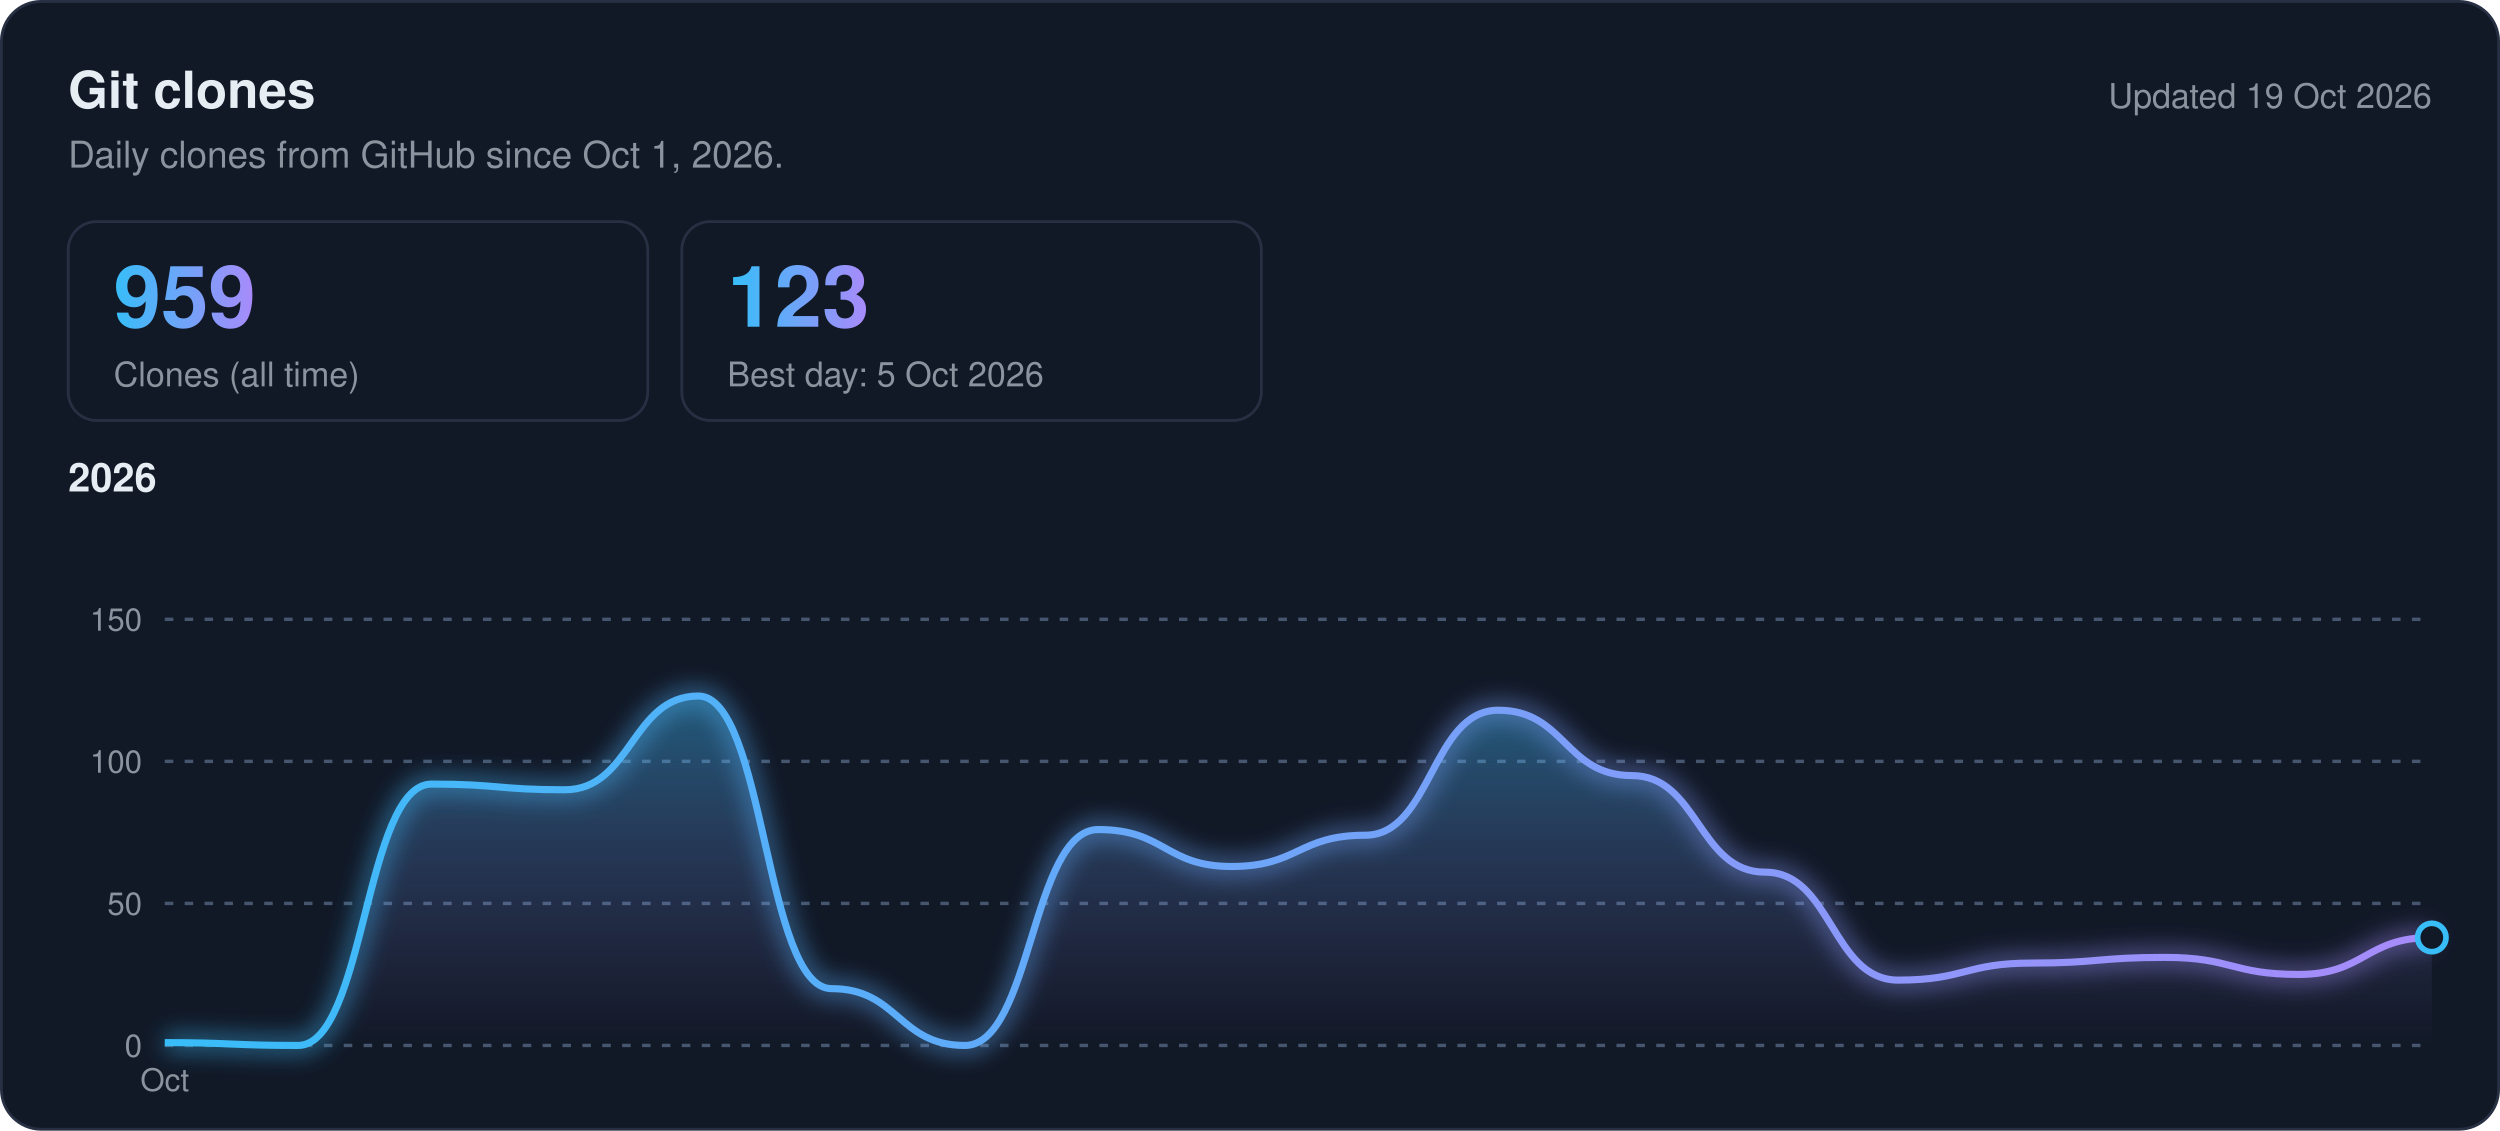
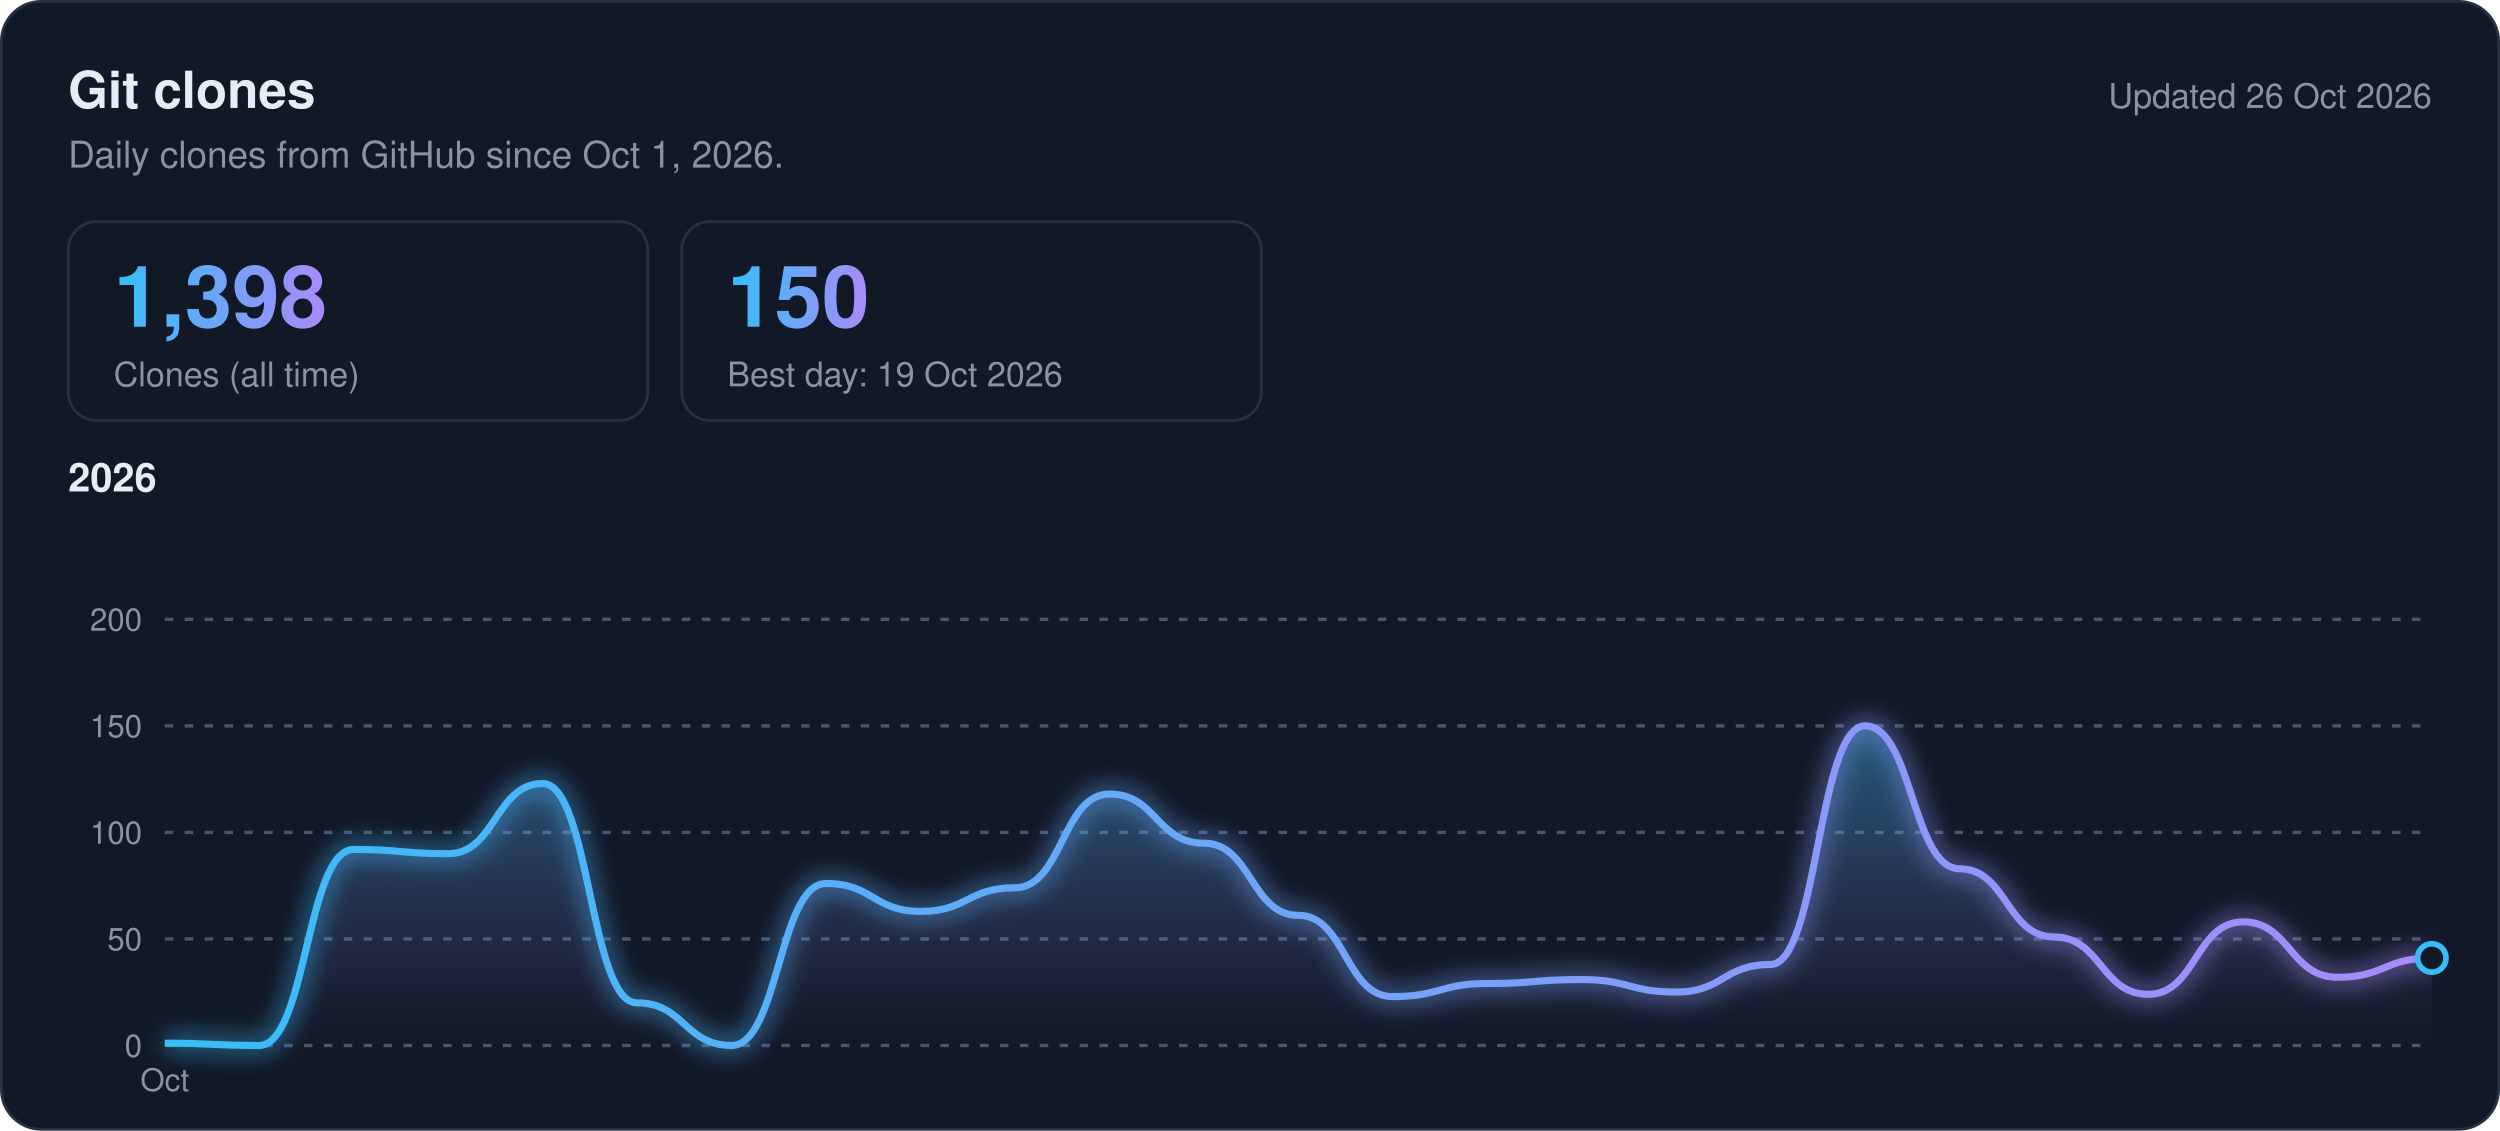
<svg xmlns="http://www.w3.org/2000/svg" viewBox="0 0 880 398" width="880" height="398" role="img" aria-label="Git clones" font-family="'Segoe UI', system-ui, -apple-system, Helvetica, Arial, sans-serif">
  <style>@keyframes draw{from{stroke-dasharray:1;stroke-dashoffset:1}to{stroke-dasharray:1;stroke-dashoffset:0}}@keyframes fade{from{opacity:0}}.ln,.gw{animation:draw 2.2s ease-out .2s backwards}.fd{animation:fade 1.4s ease 1.2s backwards}@media (prefers-reduced-motion:reduce){.lwv{display:none}}@media (prefers-reduced-motion:reduce){*{animation:none!important}}</style>
  <defs>
    <linearGradient id="lg" x1="0" x2="1">
      <stop offset="0" stop-color="#38bdf8" />
      <stop offset="1" stop-color="#a78bfa" />
    </linearGradient>
    <linearGradient id="ag" x1="0" x2="0" y1="0" y2="1">
      <stop offset="0" stop-color="#38bdf8" stop-opacity=".4" />
      <stop offset="1" stop-color="#a78bfa" stop-opacity="0" />
    </linearGradient>
    <filter id="gw" x="-5%" y="-30%" width="110%" height="160%">
      <feGaussianBlur stdDeviation="4" />
    </filter>
    <linearGradient id="wv0" gradientUnits="userSpaceOnUse" x1="0" y1="0" x2="880" y2="0" gradientTransform="translate(-20,0)">
      <stop offset="0" stop-color="#fff" stop-opacity="0" />
      <stop offset=".04" stop-color="#fff" stop-opacity="0" />
      <stop offset=".08" stop-color="#fff" stop-opacity="1" />
      <stop offset=".086" stop-color="#fff" stop-opacity="0" />
      <stop offset="1" stop-color="#fff" stop-opacity="0" />
      <animateTransform attributeName="gradientTransform" type="translate" values="-20 0;825 0" keyTimes="0;1" dur="8s" begin="2.4s" repeatCount="indefinite" />
    </linearGradient>
  </defs>
  <rect x=".5" y=".5" width="879" height="397" rx="14" fill="#111826" stroke="#263042" />
  <text x="24" y="38" font-size="18" font-weight="700" fill="#e6edf3">Git clones</text>
  <text x="24" y="59" font-size="13" fill="#8b949e">Daily clones from GitHub since Oct 1, 2026.</text>
-   <text x="856" y="38" font-size="12" fill="#8b949e" text-anchor="end">Updated 19 Oct 2026</text>
+   <text x="856" y="38" font-size="12" fill="#8b949e" text-anchor="end">Updated 26 Oct 2026</text>
  <rect x="24" y="78" width="204" height="70" rx="10" fill="none" stroke="#263042" />
-   <text x="40" y="115" font-size="30" font-weight="700" fill="url(#lg)">959</text>
+   <text x="40" y="115" font-size="30" font-weight="700" fill="url(#lg)">1,398</text>
  <text x="40" y="136" font-size="12" fill="#8b949e">Clones (all time)</text>
  <rect x="240" y="78" width="204" height="70" rx="10" fill="none" stroke="#263042" />
-   <text x="256" y="115" font-size="30" font-weight="700" fill="url(#lg)">123</text>
-   <text x="256" y="136" font-size="12" fill="#8b949e">Best day: 5 Oct 2026</text>
+   <text x="256" y="115" font-size="30" font-weight="700" fill="url(#lg)">150</text>
+   <text x="256" y="136" font-size="12" fill="#8b949e">Best day: 19 Oct 2026</text>
  <text x="24" y="173" font-size="14" font-weight="700" fill="#e6edf3">2026</text>
  <line x1="58" x2="856" y1="368.0" y2="368.0" stroke="#46566e" stroke-width="1.2" stroke-dasharray="3 4" />
  <text x="50" y="372.0" font-size="11" fill="#8b949e" text-anchor="end">0</text>
-   <line x1="58" x2="856" y1="318.0" y2="318.0" stroke="#46566e" stroke-width="1.2" stroke-dasharray="3 4" />
-   <text x="50" y="322.0" font-size="11" fill="#8b949e" text-anchor="end">50</text>
-   <line x1="58" x2="856" y1="268.0" y2="268.0" stroke="#46566e" stroke-width="1.2" stroke-dasharray="3 4" />
-   <text x="50" y="272.0" font-size="11" fill="#8b949e" text-anchor="end">100</text>
+   <line x1="58" x2="856" y1="330.5" y2="330.5" stroke="#46566e" stroke-width="1.2" stroke-dasharray="3 4" />
+   <text x="50" y="334.5" font-size="11" fill="#8b949e" text-anchor="end">50</text>
+   <line x1="58" x2="856" y1="293.0" y2="293.0" stroke="#46566e" stroke-width="1.2" stroke-dasharray="3 4" />
+   <text x="50" y="297.0" font-size="11" fill="#8b949e" text-anchor="end">100</text>
+   <line x1="58" x2="856" y1="255.5" y2="255.5" stroke="#46566e" stroke-width="1.2" stroke-dasharray="3 4" />
+   <text x="50" y="259.5" font-size="11" fill="#8b949e" text-anchor="end">150</text>
  <line x1="58" x2="856" y1="218.0" y2="218.0" stroke="#46566e" stroke-width="1.2" stroke-dasharray="3 4" />
-   <text x="50" y="222.0" font-size="11" fill="#8b949e" text-anchor="end">150</text>
+   <text x="50" y="222.0" font-size="11" fill="#8b949e" text-anchor="end">200</text>
  <text x="58.0" y="384" font-size="11" fill="#8b949e" text-anchor="middle">Oct</text>
-   <path class="fd" d="M58.0,367.0C81.5,367.0 81.5,368.0 104.9,368.0C128.4,368.0 128.4,276.0 151.9,276.0C175.4,276.0 175.4,278.0 198.8,278.0C222.3,278.0 222.3,245.0 245.8,245.0C269.2,245.0 269.2,348.0 292.7,348.0C316.2,348.0 316.2,368.0 339.6,368.0C363.1,368.0 363.1,292.0 386.6,292.0C410.1,292.0 410.1,305.0 433.5,305.0C457.0,305.0 457.0,294.0 480.5,294.0C503.9,294.0 503.9,250.0 527.4,250.0C550.9,250.0 550.9,273.0 574.4,273.0C597.8,273.0 597.8,307.0 621.3,307.0C644.8,307.0 644.8,345.0 668.2,345.0C691.7,345.0 691.7,339.0 715.2,339.0C738.6,339.0 738.6,337.0 762.1,337.0C785.6,337.0 785.6,343.0 809.1,343.0C832.5,343.0 832.5,330.0 856.0,330.0L856.0,368.0L58.0,368.0Z" fill="url(#ag)" style="animation-delay:1.20s" />
-   <path class="gw" d="M58.0,367.0C81.5,367.0 81.5,368.0 104.9,368.0C128.4,368.0 128.4,276.0 151.9,276.0C175.4,276.0 175.4,278.0 198.8,278.0C222.3,278.0 222.3,245.0 245.8,245.0C269.2,245.0 269.2,348.0 292.7,348.0C316.2,348.0 316.2,368.0 339.6,368.0C363.1,368.0 363.1,292.0 386.6,292.0C410.1,292.0 410.1,305.0 433.5,305.0C457.0,305.0 457.0,294.0 480.5,294.0C503.9,294.0 503.9,250.0 527.4,250.0C550.9,250.0 550.9,273.0 574.4,273.0C597.8,273.0 597.8,307.0 621.3,307.0C644.8,307.0 644.8,345.0 668.2,345.0C691.7,345.0 691.7,339.0 715.2,339.0C738.6,339.0 738.6,337.0 762.1,337.0C785.6,337.0 785.6,343.0 809.1,343.0C832.5,343.0 832.5,330.0 856.0,330.0" pathLength="1" fill="none" stroke="url(#lg)" stroke-width="7" stroke-opacity=".45" filter="url(#gw)" style="animation-delay:0.20s" />
-   <path class="ln" d="M58.0,367.0C81.5,367.0 81.5,368.0 104.9,368.0C128.4,368.0 128.4,276.0 151.9,276.0C175.4,276.0 175.4,278.0 198.8,278.0C222.3,278.0 222.3,245.0 245.8,245.0C269.2,245.0 269.2,348.0 292.7,348.0C316.2,348.0 316.2,368.0 339.6,368.0C363.1,368.0 363.1,292.0 386.6,292.0C410.1,292.0 410.1,305.0 433.5,305.0C457.0,305.0 457.0,294.0 480.5,294.0C503.9,294.0 503.9,250.0 527.4,250.0C550.9,250.0 550.9,273.0 574.4,273.0C597.8,273.0 597.8,307.0 621.3,307.0C644.8,307.0 644.8,345.0 668.2,345.0C691.7,345.0 691.7,339.0 715.2,339.0C738.6,339.0 738.6,337.0 762.1,337.0C785.6,337.0 785.6,343.0 809.1,343.0C832.5,343.0 832.5,330.0 856.0,330.0" pathLength="1" fill="none" stroke="url(#lg)" stroke-width="2.5" stroke-linejoin="round" style="animation-delay:0.20s" />
-   <path class="lwv" d="M58.0,367.0C81.5,367.0 81.5,368.0 104.9,368.0C128.4,368.0 128.4,276.0 151.9,276.0C175.4,276.0 175.4,278.0 198.8,278.0C222.3,278.0 222.3,245.0 245.8,245.0C269.2,245.0 269.2,348.0 292.7,348.0C316.2,348.0 316.2,368.0 339.6,368.0C363.1,368.0 363.1,292.0 386.6,292.0C410.1,292.0 410.1,305.0 433.5,305.0C457.0,305.0 457.0,294.0 480.5,294.0C503.9,294.0 503.9,250.0 527.4,250.0C550.9,250.0 550.9,273.0 574.4,273.0C597.8,273.0 597.8,307.0 621.3,307.0C644.8,307.0 644.8,345.0 668.2,345.0C691.7,345.0 691.7,339.0 715.2,339.0C738.6,339.0 738.6,337.0 762.1,337.0C785.6,337.0 785.6,343.0 809.1,343.0C832.5,343.0 832.5,330.0 856.0,330.0" fill="none" stroke="url(#wv0)" stroke-width="5.5" stroke-linecap="round" filter="url(#gw)" />
-   <path class="lwv" d="M58.0,367.0C81.5,367.0 81.5,368.0 104.9,368.0C128.4,368.0 128.4,276.0 151.9,276.0C175.4,276.0 175.4,278.0 198.8,278.0C222.3,278.0 222.3,245.0 245.8,245.0C269.2,245.0 269.2,348.0 292.7,348.0C316.2,348.0 316.2,368.0 339.6,368.0C363.1,368.0 363.1,292.0 386.6,292.0C410.1,292.0 410.1,305.0 433.5,305.0C457.0,305.0 457.0,294.0 480.5,294.0C503.9,294.0 503.9,250.0 527.4,250.0C550.9,250.0 550.9,273.0 574.4,273.0C597.8,273.0 597.8,307.0 621.3,307.0C644.8,307.0 644.8,345.0 668.2,345.0C691.7,345.0 691.7,339.0 715.2,339.0C738.6,339.0 738.6,337.0 762.1,337.0C785.6,337.0 785.6,343.0 809.1,343.0C832.5,343.0 832.5,330.0 856.0,330.0" fill="none" stroke="url(#wv0)" stroke-width="2" stroke-linecap="round" />
-   <circle class="fd" cx="856.0" cy="330.0" r="5" fill="#111826" stroke="#38bdf8" stroke-width="2" style="animation-delay:1.20s" />
+   <path class="fd" d="M58.0,367.2C74.6,367.2 74.6,368.0 91.2,368.0C107.9,368.0 107.9,299.0 124.5,299.0C141.1,299.0 141.1,300.5 157.8,300.5C174.4,300.5 174.4,275.8 191.0,275.8C207.6,275.8 207.6,353.0 224.2,353.0C240.9,353.0 240.9,368.0 257.5,368.0C274.1,368.0 274.1,311.0 290.8,311.0C307.4,311.0 307.4,320.8 324.0,320.8C340.6,320.8 340.6,312.5 357.2,312.5C373.9,312.5 373.9,279.5 390.5,279.5C407.1,279.5 407.1,296.8 423.8,296.8C440.4,296.8 440.4,322.2 457.0,322.2C473.6,322.2 473.6,350.8 490.2,350.8C506.9,350.8 506.9,346.2 523.5,346.2C540.1,346.2 540.1,344.8 556.8,344.8C573.4,344.8 573.4,349.2 590.0,349.2C606.6,349.2 606.6,339.5 623.2,339.5C639.9,339.5 639.9,255.5 656.5,255.5C673.1,255.5 673.1,305.8 689.8,305.8C706.4,305.8 706.4,329.8 723.0,329.8C739.6,329.8 739.6,350.0 756.2,350.0C772.9,350.0 772.9,324.5 789.5,324.5C806.1,324.5 806.1,344.0 822.8,344.0C839.4,344.0 839.4,337.2 856.0,337.2L856.0,368.0L58.0,368.0Z" fill="url(#ag)" style="animation-delay:1.20s" />
+   <path class="gw" d="M58.0,367.2C74.6,367.2 74.6,368.0 91.2,368.0C107.9,368.0 107.9,299.0 124.5,299.0C141.1,299.0 141.1,300.5 157.8,300.5C174.4,300.5 174.4,275.8 191.0,275.8C207.6,275.8 207.6,353.0 224.2,353.0C240.9,353.0 240.9,368.0 257.5,368.0C274.1,368.0 274.1,311.0 290.8,311.0C307.4,311.0 307.4,320.8 324.0,320.8C340.6,320.8 340.6,312.5 357.2,312.5C373.9,312.5 373.9,279.5 390.5,279.5C407.1,279.5 407.1,296.8 423.8,296.8C440.4,296.8 440.4,322.2 457.0,322.2C473.6,322.2 473.6,350.8 490.2,350.8C506.9,350.8 506.9,346.2 523.5,346.2C540.1,346.2 540.1,344.8 556.8,344.8C573.4,344.8 573.4,349.2 590.0,349.2C606.6,349.2 606.6,339.5 623.2,339.5C639.9,339.5 639.9,255.5 656.5,255.5C673.1,255.5 673.1,305.8 689.8,305.8C706.4,305.8 706.4,329.8 723.0,329.8C739.6,329.8 739.6,350.0 756.2,350.0C772.9,350.0 772.9,324.5 789.5,324.5C806.1,324.5 806.1,344.0 822.8,344.0C839.4,344.0 839.4,337.2 856.0,337.2" pathLength="1" fill="none" stroke="url(#lg)" stroke-width="7" stroke-opacity=".45" filter="url(#gw)" style="animation-delay:0.20s" />
+   <path class="ln" d="M58.0,367.2C74.6,367.2 74.6,368.0 91.2,368.0C107.9,368.0 107.9,299.0 124.5,299.0C141.1,299.0 141.1,300.5 157.8,300.5C174.4,300.5 174.4,275.8 191.0,275.8C207.6,275.8 207.6,353.0 224.2,353.0C240.9,353.0 240.9,368.0 257.5,368.0C274.1,368.0 274.1,311.0 290.8,311.0C307.4,311.0 307.4,320.8 324.0,320.8C340.6,320.8 340.6,312.5 357.2,312.5C373.9,312.5 373.9,279.5 390.5,279.5C407.1,279.5 407.1,296.8 423.8,296.8C440.4,296.8 440.4,322.2 457.0,322.2C473.6,322.2 473.6,350.8 490.2,350.8C506.9,350.8 506.9,346.2 523.5,346.2C540.1,346.2 540.1,344.8 556.8,344.8C573.4,344.8 573.4,349.2 590.0,349.2C606.6,349.2 606.6,339.5 623.2,339.5C639.9,339.5 639.9,255.5 656.5,255.5C673.1,255.5 673.1,305.8 689.8,305.8C706.4,305.8 706.4,329.8 723.0,329.8C739.6,329.8 739.6,350.0 756.2,350.0C772.9,350.0 772.9,324.5 789.5,324.5C806.1,324.5 806.1,344.0 822.8,344.0C839.4,344.0 839.4,337.2 856.0,337.2" pathLength="1" fill="none" stroke="url(#lg)" stroke-width="2.5" stroke-linejoin="round" style="animation-delay:0.20s" />
+   <path class="lwv" d="M58.0,367.2C74.6,367.2 74.6,368.0 91.2,368.0C107.9,368.0 107.9,299.0 124.5,299.0C141.1,299.0 141.1,300.5 157.8,300.5C174.4,300.5 174.4,275.8 191.0,275.8C207.6,275.8 207.6,353.0 224.2,353.0C240.9,353.0 240.9,368.0 257.5,368.0C274.1,368.0 274.1,311.0 290.8,311.0C307.4,311.0 307.4,320.8 324.0,320.8C340.6,320.8 340.6,312.5 357.2,312.5C373.9,312.5 373.9,279.5 390.5,279.5C407.1,279.5 407.1,296.8 423.8,296.8C440.4,296.8 440.4,322.2 457.0,322.2C473.6,322.2 473.6,350.8 490.2,350.8C506.9,350.8 506.9,346.2 523.5,346.2C540.1,346.2 540.1,344.8 556.8,344.8C573.4,344.8 573.4,349.2 590.0,349.2C606.6,349.2 606.6,339.5 623.2,339.5C639.9,339.5 639.9,255.5 656.5,255.5C673.1,255.5 673.1,305.8 689.8,305.8C706.4,305.8 706.4,329.8 723.0,329.8C739.6,329.8 739.6,350.0 756.2,350.0C772.9,350.0 772.9,324.5 789.5,324.5C806.1,324.5 806.1,344.0 822.8,344.0C839.4,344.0 839.4,337.2 856.0,337.2" fill="none" stroke="url(#wv0)" stroke-width="5.5" stroke-linecap="round" filter="url(#gw)" />
+   <path class="lwv" d="M58.0,367.2C74.6,367.2 74.6,368.0 91.2,368.0C107.9,368.0 107.9,299.0 124.5,299.0C141.1,299.0 141.1,300.5 157.8,300.5C174.4,300.5 174.4,275.8 191.0,275.8C207.6,275.8 207.6,353.0 224.2,353.0C240.9,353.0 240.9,368.0 257.5,368.0C274.1,368.0 274.1,311.0 290.8,311.0C307.4,311.0 307.4,320.8 324.0,320.8C340.6,320.8 340.6,312.5 357.2,312.5C373.9,312.5 373.9,279.5 390.5,279.5C407.1,279.5 407.1,296.8 423.8,296.8C440.4,296.8 440.4,322.2 457.0,322.2C473.6,322.2 473.6,350.8 490.2,350.8C506.9,350.8 506.9,346.2 523.5,346.2C540.1,346.2 540.1,344.8 556.8,344.8C573.4,344.8 573.4,349.2 590.0,349.2C606.6,349.2 606.6,339.5 623.2,339.5C639.9,339.5 639.9,255.5 656.5,255.5C673.1,255.5 673.1,305.8 689.8,305.8C706.4,305.8 706.4,329.8 723.0,329.8C739.6,329.8 739.6,350.0 756.2,350.0C772.9,350.0 772.9,324.5 789.5,324.5C806.1,324.5 806.1,344.0 822.8,344.0C839.4,344.0 839.4,337.2 856.0,337.2" fill="none" stroke="url(#wv0)" stroke-width="2" stroke-linecap="round" />
+   <circle class="fd" cx="856.0" cy="337.2" r="5" fill="#111826" stroke="#38bdf8" stroke-width="2" style="animation-delay:1.20s" />
</svg>
